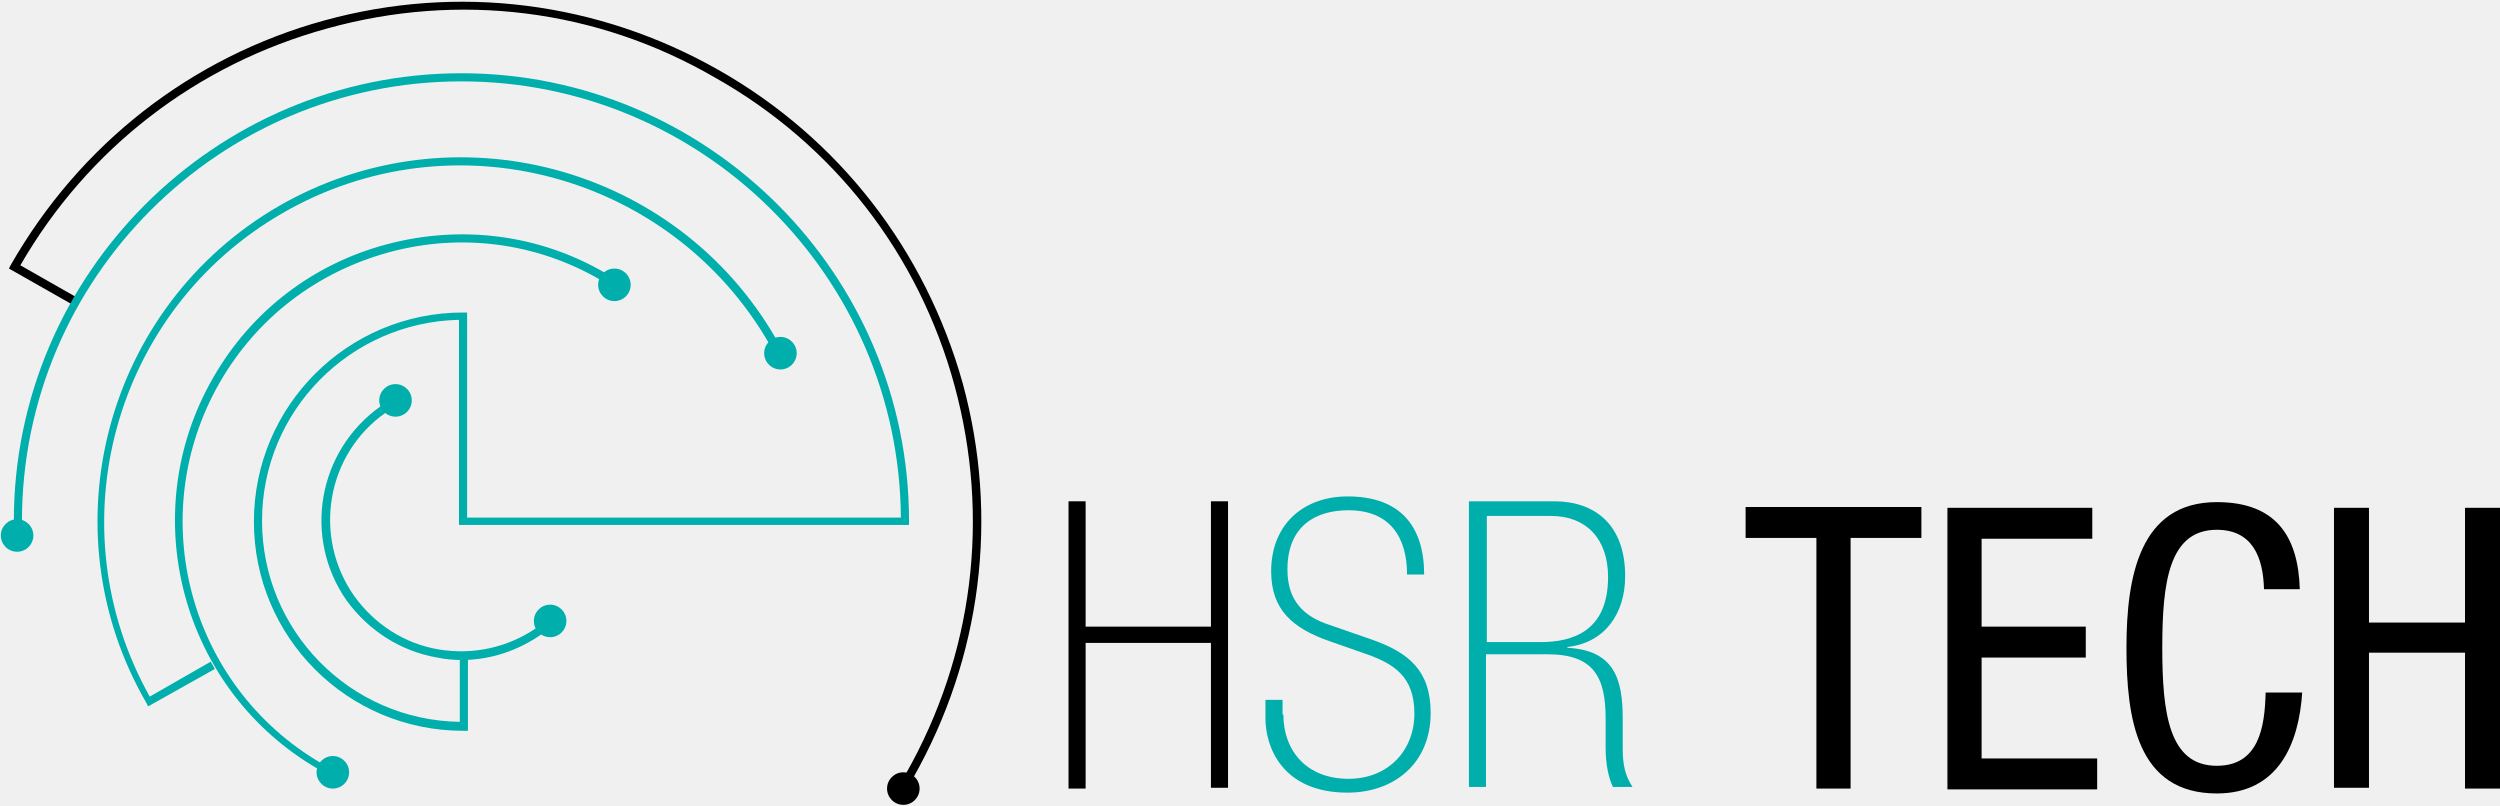
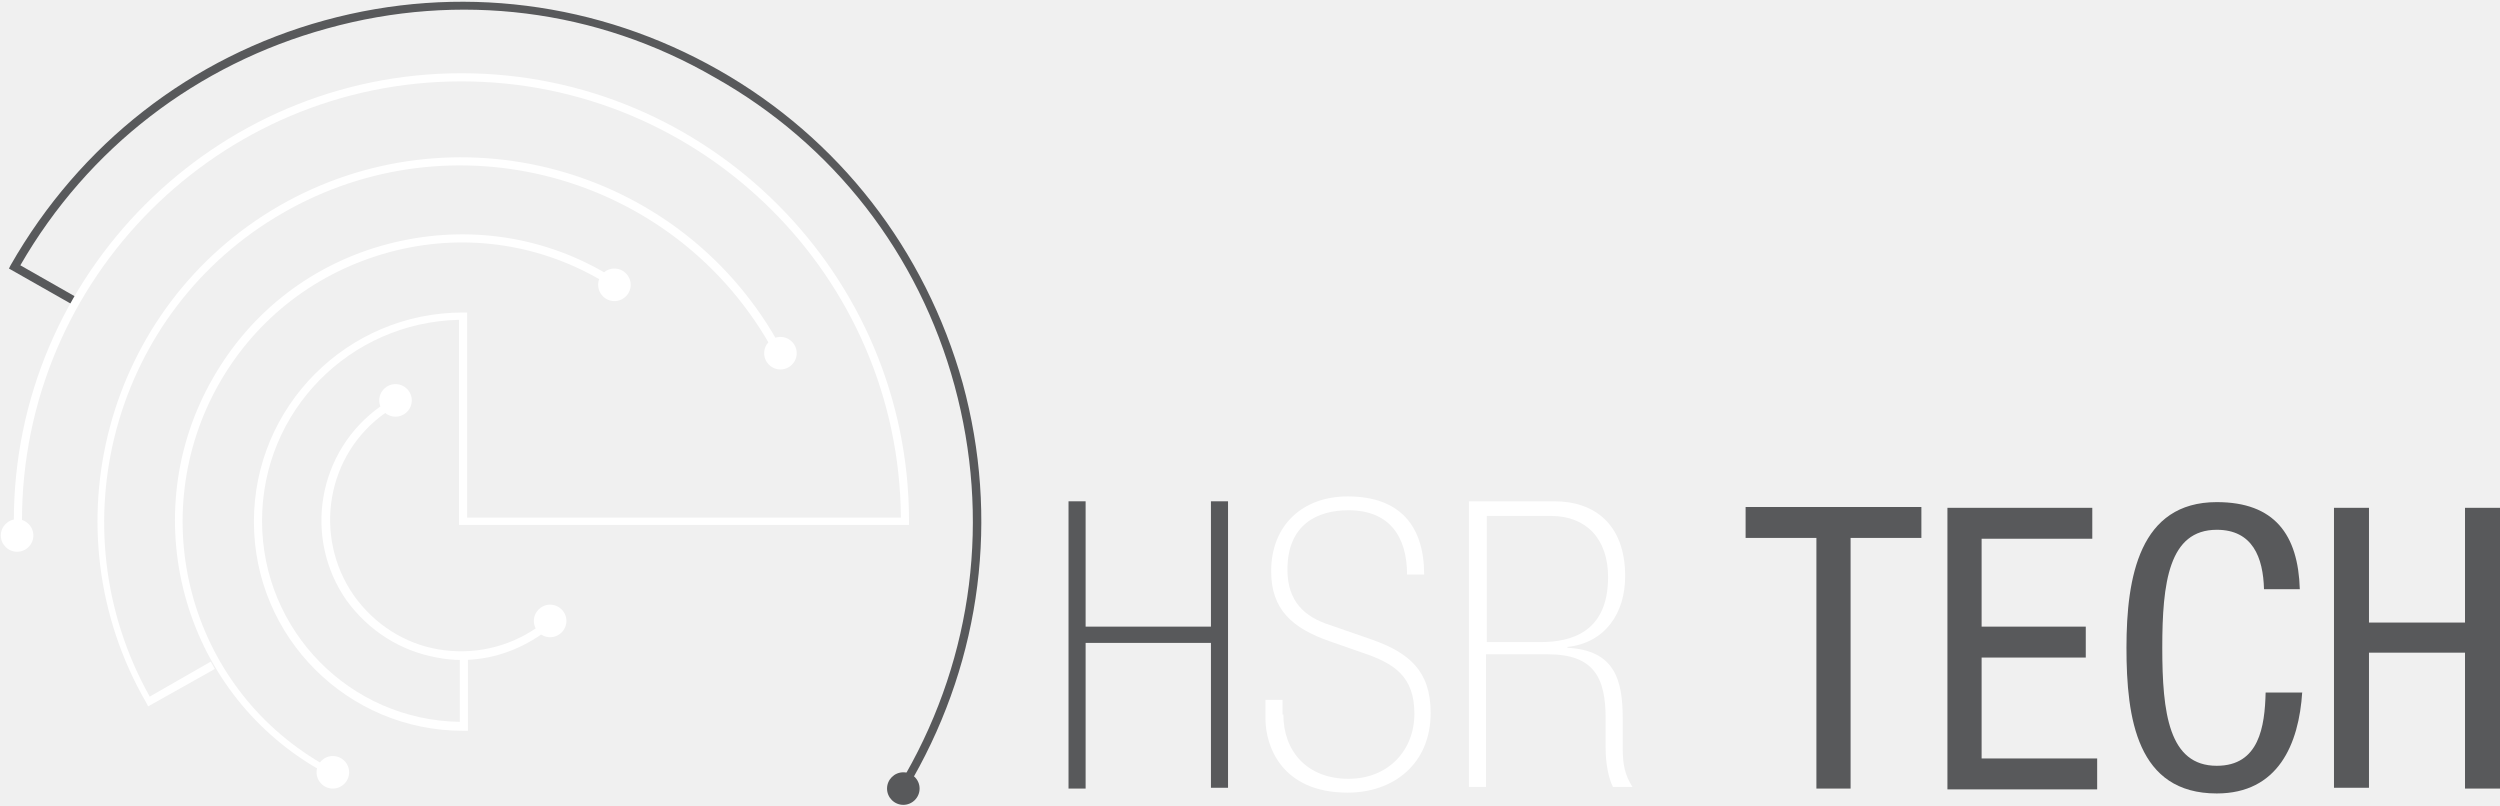
<svg xmlns="http://www.w3.org/2000/svg" version="1.1" id="Layer_1" x="0px" y="0px" viewBox="0 0 307.2 99" style="enable-background:new 0 0 307.2 99;" xml:space="preserve">
  <style type="text/css">
- 	.st0{fill:rba(88,88,88);}
- 	.st1{fill:#00AEAC;}
- 	.st2{fill:rga(88,88,88);}
+ 	.st0{fill:#58595B;}
+ 	.st1{fill:white;}
+ 	.st2{fill:#58595B;}
</style>
  <g>
    <path class="st0" d="M112.2,95.6l-0.9-0.5c8.3-14.6,10.4-31.5,6-47.7c-4.4-16.2-14.9-29.7-29.5-37.9C73.3,1.1,56.4-1,40.2,3.5   c-16,4.4-29.4,14.7-37.7,29.1l7.2,4.1l-0.5,0.9l-8.1-4.6l0.2-0.4C9.8,17.7,23.5,7,39.9,2.5C56.3-2,73.5,0.2,88.3,8.6   c14.8,8.4,25.4,22.1,30,38.5C122.8,63.6,120.6,80.8,112.2,95.6z" />
    <g>
      <path class="st1" d="M57.4,89.8h-0.5c-14.2,0-25.7-11.5-25.7-25.7c0-14.2,11.5-25.7,25.7-25.7h0.5v25.2h53.3    C110.5,34,86.3,10,56.7,10c-29.8,0-54,24.2-54,54h-1c0-30.3,24.7-55,55-55c30.3,0,55,24.7,55,55v0.5H56.4V39.3    C43,39.6,32.2,50.5,32.2,64c0,13.5,10.8,24.5,24.3,24.7v-7.9h1V89.8z" />
      <path class="st1" d="M39.1,94.5c-16.8-9.7-22.6-31.3-12.9-48.1c4.7-8.2,12.3-14,21.4-16.4c9.1-2.4,18.6-1.2,26.7,3.5l-0.5,0.9    c-7.9-4.6-17.2-5.8-26-3.4c-8.8,2.4-16.2,8-20.8,16c-9.4,16.4-3.8,37.3,12.5,46.8L39.1,94.5z" />
      <path class="st1" d="M56.9,63.6" />
      <path class="st1" d="M56.7,81.1c-1,0-2-0.1-3-0.3c-4.5-0.8-8.4-3.3-11.1-7c-5.4-7.7-3.6-18.4,4.2-23.9l0.6,0.8    c-7.3,5.1-9,15.2-3.9,22.5c2.5,3.5,6.2,5.9,10.4,6.6c4.2,0.7,8.5-0.2,12.1-2.7l0.6,0.8C63.6,80,60.2,81.1,56.7,81.1z" />
      <path class="st1" d="M18.2,86.8L18,86.4C5.6,65,13,37.6,34.3,25.3c21.4-12.3,48.8-5,61.1,16.4l-0.9,0.5    c-12.1-20.9-38.9-28.1-59.8-16c-20.8,12-28,38.5-16.3,59.4l7.5-4.3l0.5,0.9L18.2,86.8z" />
      <path class="st1" d="M4.1,65.8c0,1.1-0.9,2-2,2c-1.1,0-2-0.9-2-2c0-1.1,0.9-2,2-2C3.2,63.8,4.1,64.7,4.1,65.8z" />
      <path class="st1" d="M42.9,94.9c0,1.1-0.9,2-2,2c-1.1,0-2-0.9-2-2c0-1.1,0.9-2,2-2C42,92.9,42.9,93.8,42.9,94.9z" />
      <path class="st1" d="M69.6,76.3c0,1.1-0.9,2-2,2c-1.1,0-2-0.9-2-2c0-1.1,0.9-2,2-2C68.7,74.3,69.6,75.2,69.6,76.3z" />
      <path class="st1" d="M50.6,49.2c0,1.1-0.9,2-2,2c-1.1,0-2-0.9-2-2c0-1.1,0.9-2,2-2C49.7,47.2,50.6,48.1,50.6,49.2z" />
      <path class="st1" d="M77.5,35c0,1.1-0.9,2-2,2c-1.1,0-2-0.9-2-2c0-1.1,0.9-2,2-2C76.6,33,77.5,33.9,77.5,35z" />
      <path class="st1" d="M97.9,43.4c0,1.1-0.9,2-2,2c-1.1,0-2-0.9-2-2c0-1.1,0.9-2,2-2C97,41.4,97.9,42.3,97.9,43.4z" />
    </g>
    <path class="st2" d="M113,96.9c0,1.1-0.9,2-2,2c-1.1,0-2-0.9-2-2c0-1.1,0.9-2,2-2C112.1,94.9,113,95.8,113,96.9z" />
  </g>
  <g>
    <path class="st0" d="M131.3,61.6h2.1v15.4h15.4V61.6h2.1v35.2h-2.1V79h-15.4v17.9h-2.1V61.6z" />
    <path class="st1" d="M157.7,87.8c0,4.5,2.9,7.9,8,7.9c4.9,0,8.1-3.5,8.1-8c0-4.6-2.5-6.2-6.4-7.5l-4-1.4c-4.6-1.6-7.2-3.9-7.2-8.6   c0-5.7,3.9-9.2,9.4-9.2c6.5,0,9.4,3.7,9.4,9.6h-2.1c0-4.7-2.2-7.9-7.2-7.9c-3.9,0-7.5,1.8-7.5,7.3c0,3.9,2.1,5.8,5.2,6.8l5.2,1.8   c4.5,1.6,7.2,3.8,7.2,9c0,6.3-4.6,9.8-10.2,9.8c-8.1,0-10.1-5.7-10.1-9.1V86h2.1V87.8z" />
    <path class="st1" d="M180.7,61.6H191c4.9,0,8.7,2.8,8.7,9.2c0,4.6-2.5,8.2-7.1,8.7v0.1c5.8,0.3,6.8,3.9,6.8,8.7v3.7   c0,2,0.3,3.3,1.2,4.7h-2.4c-0.5-1-0.9-2.7-0.9-4.8v-3.6c0-5-1.4-7.9-7.1-7.9h-7.6v16.3h-2.1V61.6z M189.3,78.9c3.9,0,8.3-1.3,8.3-8   c0-4.7-2.7-7.5-7-7.5h-7.9v15.5H189.3z" />
    <path class="st0" d="M227.5,96.9h-4.3V66.1h-8.7v-3.8h21.6v3.8h-8.7V96.9z" />
    <path class="st0" d="M239.3,62.4h17.8v3.8h-13.6V77h12.8v3.8h-12.8v12.4h14.2v3.8h-18.4V62.4z" />
    <path class="st0" d="M282.9,85c-0.4,6.5-3,12.5-10.5,12.5c-9.8,0-11.1-9.2-11.1-17.9c0-8.7,1.6-17.9,11.1-17.9   c7.1,0,10,4,10.2,10.7h-4.4c-0.1-3.9-1.4-7.3-5.8-7.3c-5.9,0-6.7,6.5-6.7,14.5c0,8,0.8,14.5,6.7,14.5c5.2,0,5.9-4.8,6-9H282.9z" />
    <path class="st0" d="M307.2,96.9h-4.3V80.2h-11.8v16.6h-4.3V62.4h4.3v14.1h11.8V62.4h4.3V96.9z" />
  </g>
</svg>
